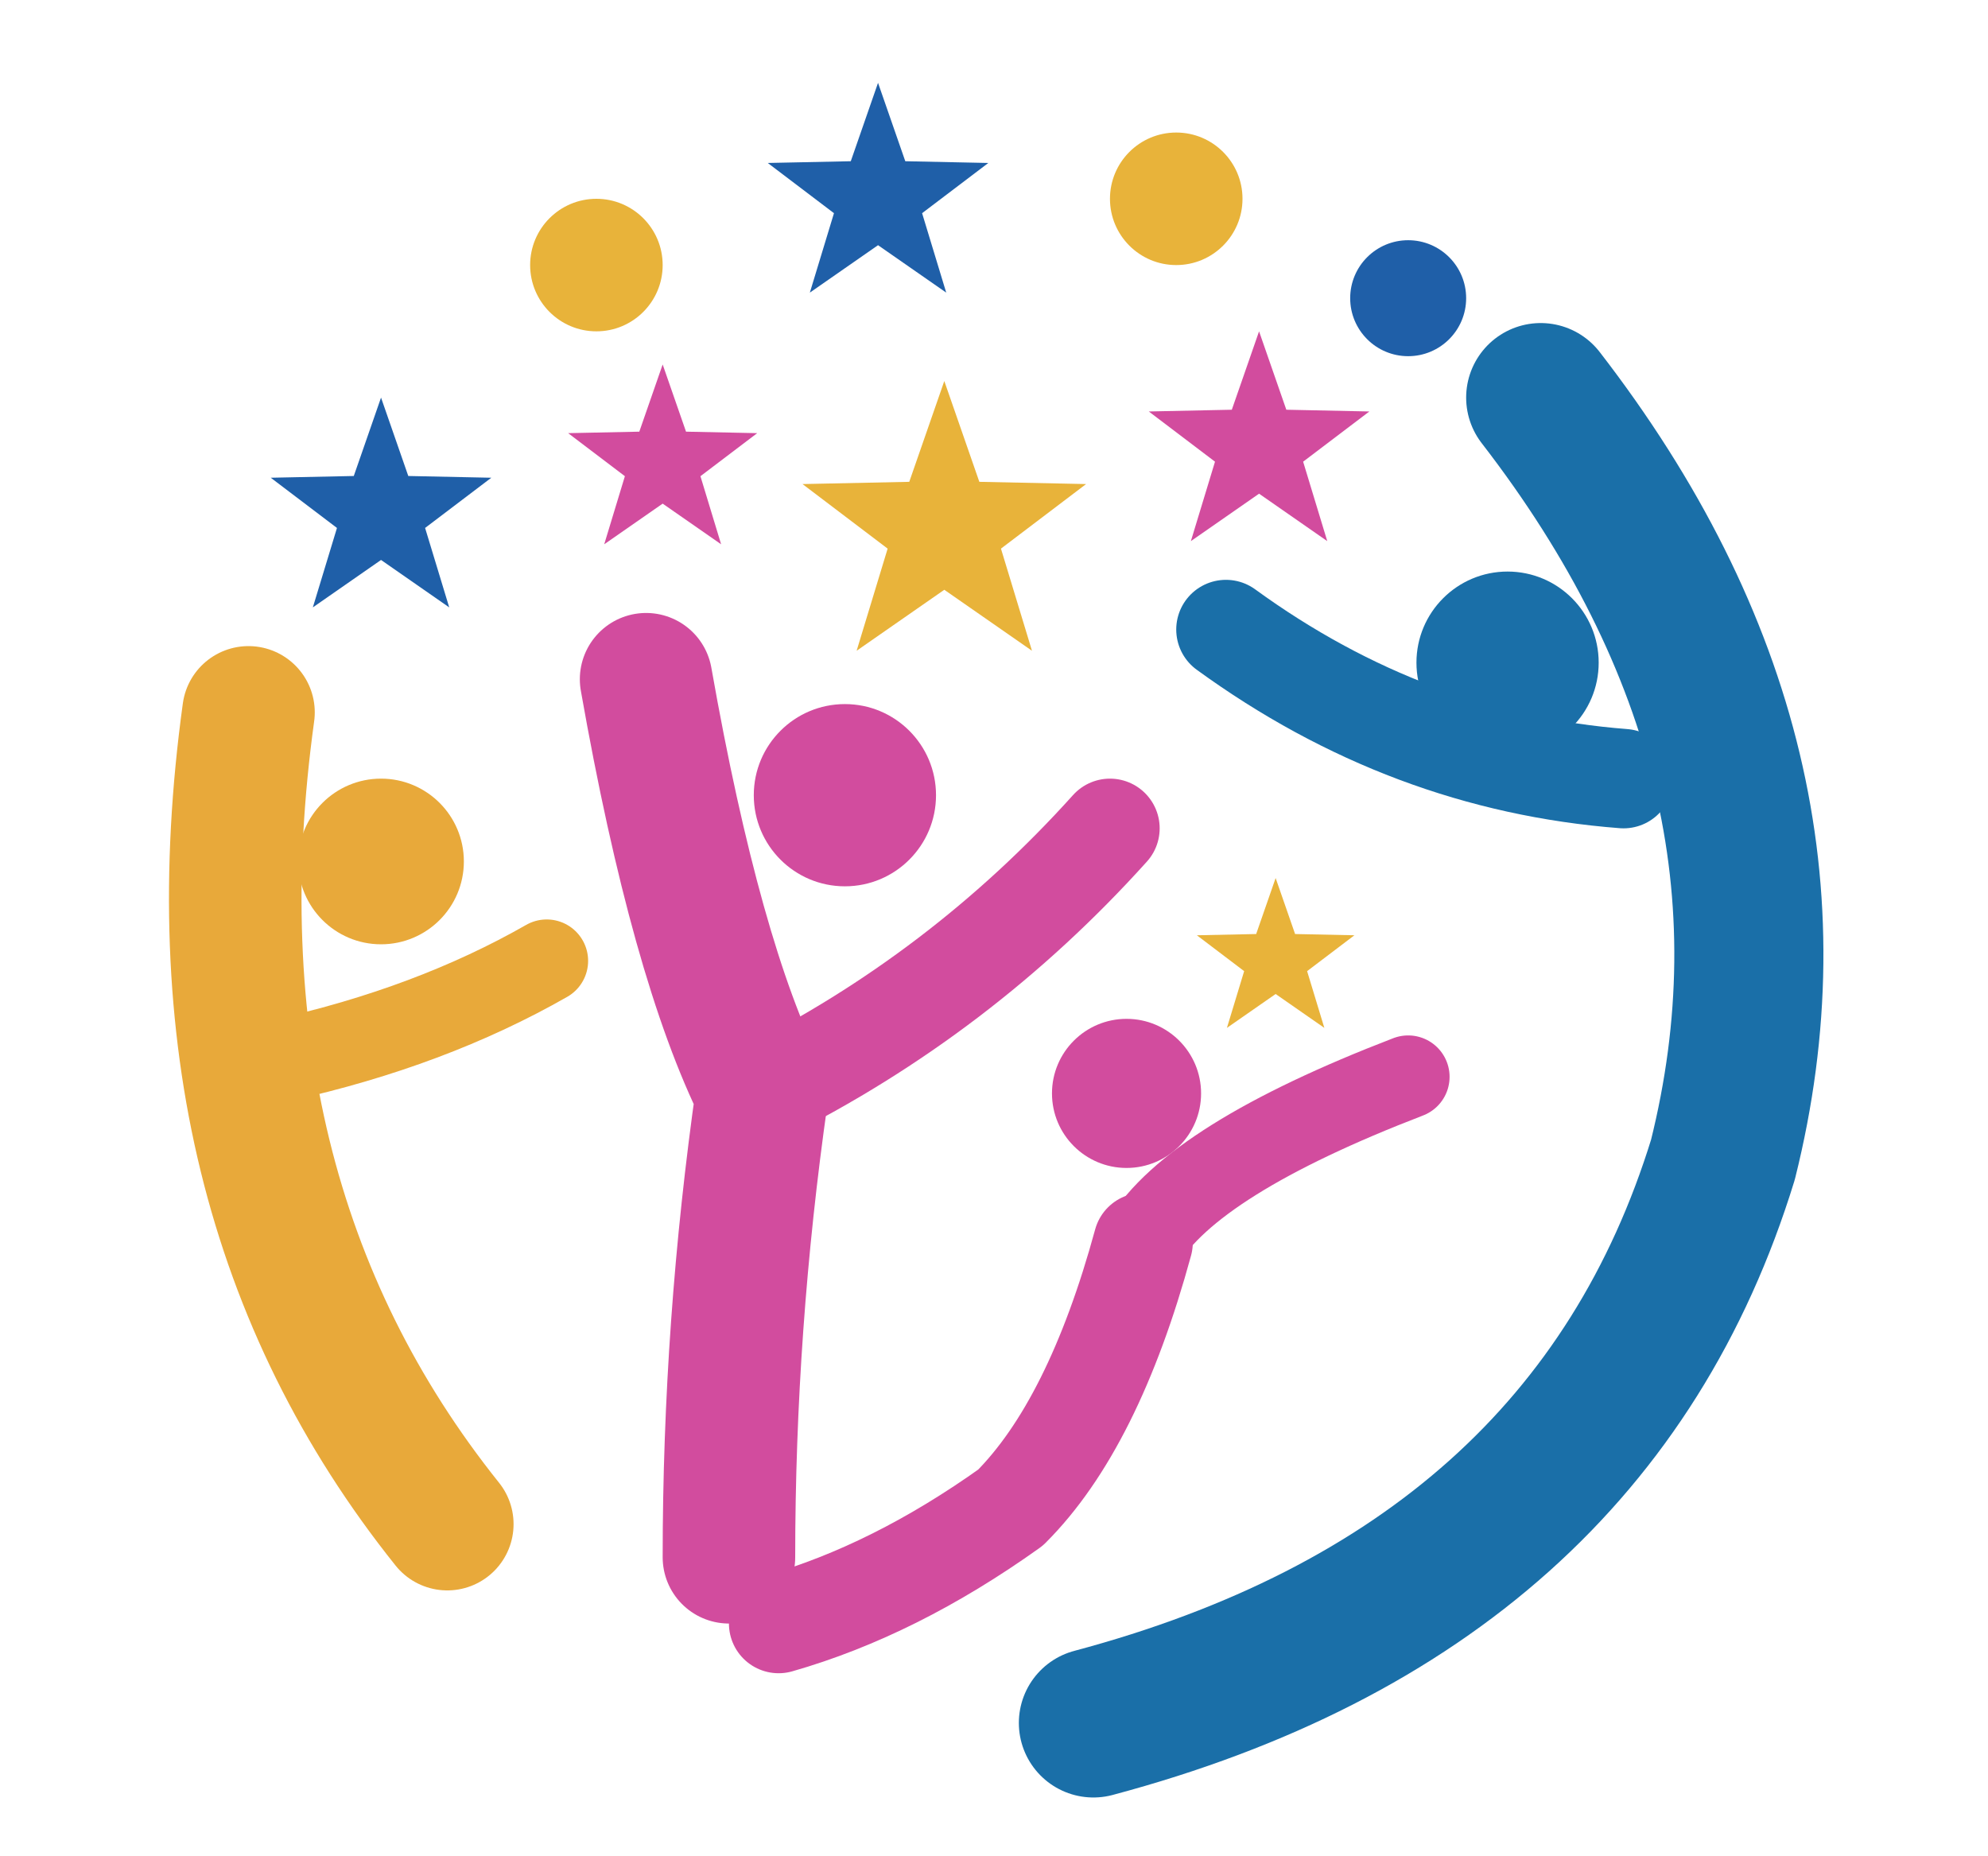
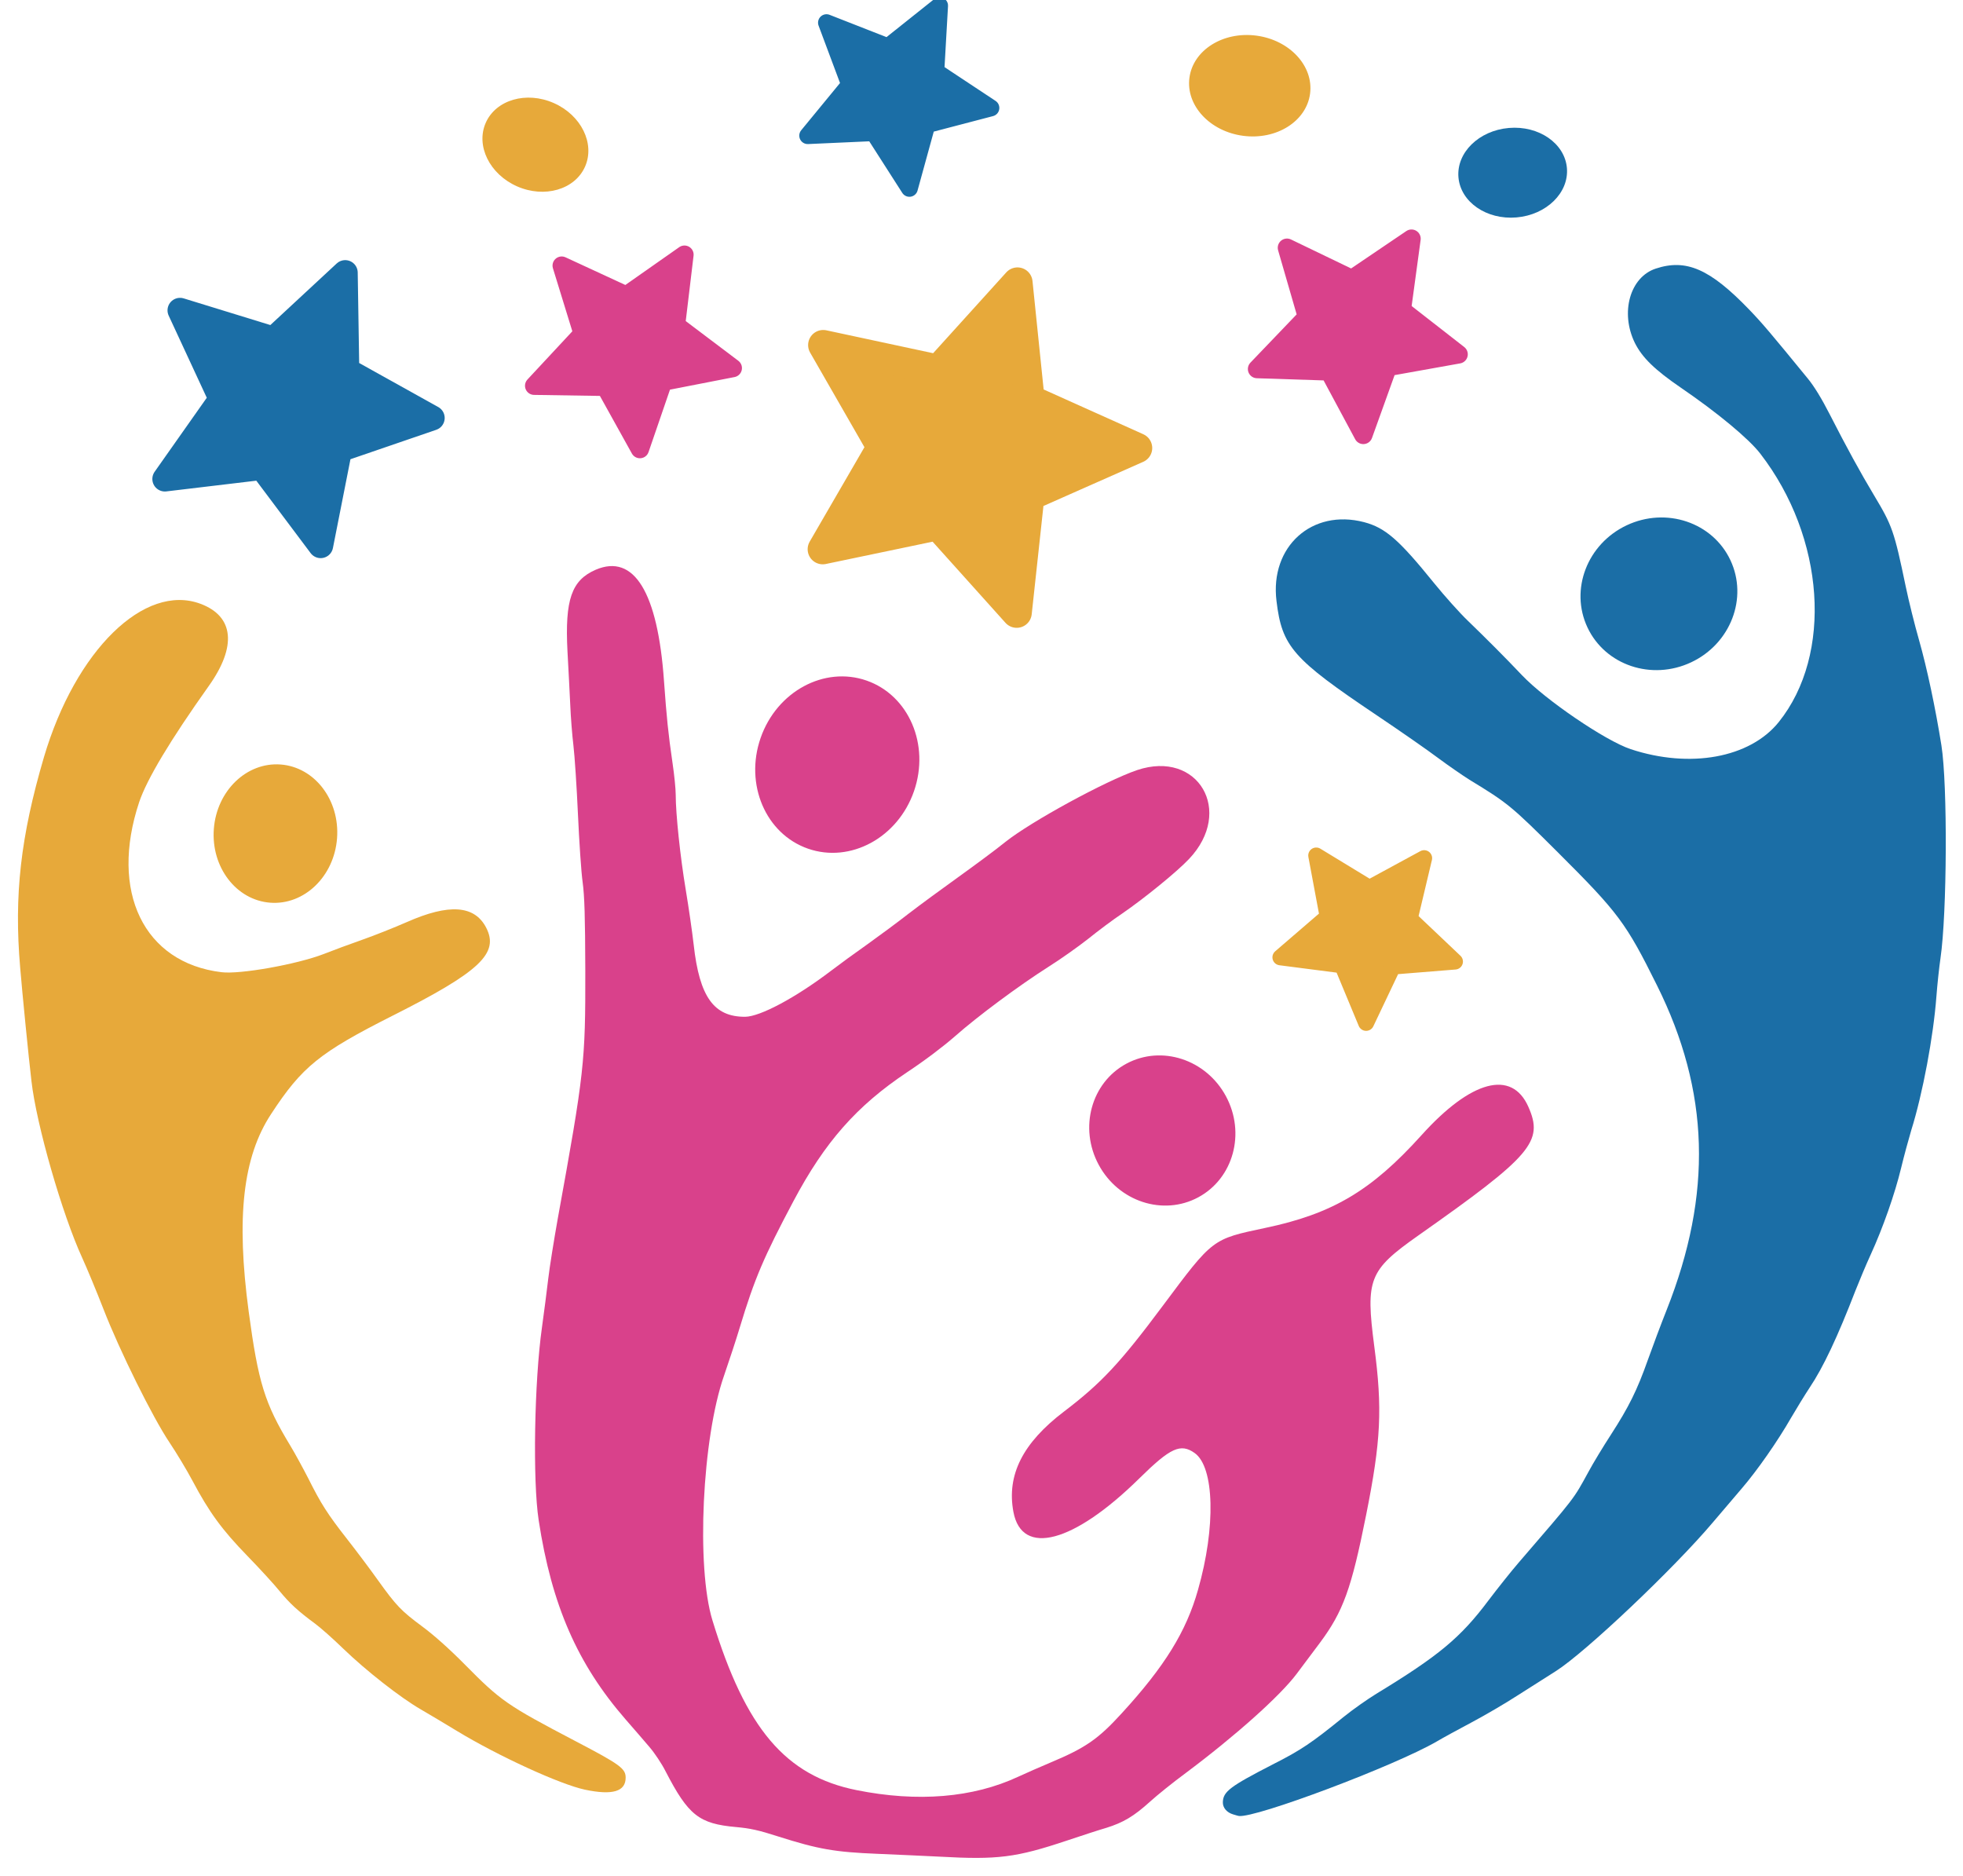
- <svg xmlns="http://www.w3.org/2000/svg" viewBox="0 0 120 112" fill="none" stroke-linecap="round" stroke-linejoin="round">
-   <defs>
-     <path id="s" d="M0,-1 L.235,-.324 L.951,-.309 L.38,.124 L.588,.809 L0,.4 L-.588,.809 L-.38,.124 L-.951,-.309 L-.235,-.324Z" />
-   </defs>
-   <use href="#s" transform="translate(23 31) scale(7)" fill="#1F5FA8" />
-   <use href="#s" transform="translate(40 28) scale(6)" fill="#D24C9E" />
-   <use href="#s" transform="translate(57 32) scale(9)" fill="#E8B33A" />
-   <use href="#s" transform="translate(53 12) scale(7)" fill="#1F5FA8" />
-   <use href="#s" transform="translate(76 27) scale(7)" fill="#D24C9E" />
-   <use href="#s" transform="translate(77 58) scale(5)" fill="#E8B33A" />
-   <circle cx="36" cy="16" r="4" fill="#E8B33A" />
-   <circle cx="71" cy="12" r="4" fill="#E8B33A" />
-   <circle cx="85" cy="18" r="3.5" fill="#1F5FA8" />
-   <circle cx="23" cy="52" r="5" fill="#E8A93A" />
-   <path d="M15 43 Q11 72 27 92" stroke="#E8A93A" stroke-width="8" />
-   <path d="M17 64 Q26 62 33 58" stroke="#E8A93A" stroke-width="5" />
-   <circle cx="51" cy="48" r="5.5" fill="#D24C9E" />
-   <path d="M39 41 Q42 58 46 66 Q44 80 44 94" stroke="#D24C9E" stroke-width="8" />
-   <path d="M46 66 Q58 60 67 50" stroke="#D24C9E" stroke-width="6" />
-   <circle cx="68" cy="66" r="4.5" fill="#D24C9E" />
-   <path d="M69 75 Q72 70 85 65" stroke="#D24C9E" stroke-width="5" />
-   <path d="M69 75 Q66 86 61 91 Q54 96 47 98" stroke="#D24C9E" stroke-width="6" />
-   <circle cx="91" cy="40" r="5.5" fill="#1A6FA8" />
-   <path d="M93 24 Q110 46 104 70 Q96 96 66 104" stroke="#1A6FA8" stroke-width="9" />
-   <path d="M74 38 Q85 46 98 47" stroke="#1A6FA8" stroke-width="6" />
+ <svg xmlns="http://www.w3.org/2000/svg" viewBox="58 98 1255 1199">
+   <path fill="#E7A93A" d="M432.0 1242.1C416.0 1238.7 376.4 1220.5 350.2 1204.6C342.7 1200.0 332.2 1193.8 326.9 1190.7C313.8 1183.1 292.0 1166.0 277.5 1152.0C270.9 1145.6 262.8 1138.4 259.5 1136.0C248.6 1128.0 243.1 1122.9 236.8 1115.2C233.4 1111.0 224.1 1100.8 216.0 1092.5C200.0 1076.0 191.8 1064.9 181.0 1044.5C177.5 1037.9 171.0 1027.1 166.6 1020.5C155.7 1004.4 134.4 961.3 124.2 935.0C119.8 923.7 113.7 909.0 110.6 902.2C97.8 874.4 81.2 816.8 78.1 789.0C76.4 774.9 72.1 731.4 70.9 716.6C66.9 670.3 71.2 632.7 86.1 582.0C106.3 513.7 150.4 470.6 186.2 484.0C207.6 492.0 209.5 511.2 191.5 536.5C166.7 571.4 152.0 596.0 147.0 610.7C127.9 668.0 149.9 713.5 199.6 719.5C211.4 721.0 247.8 714.5 264.9 707.9C270.7 705.6 281.8 701.5 289.5 698.8C297.2 696.1 310.0 691.0 318.0 687.5C345.1 675.5 361.4 676.7 368.8 691.0C377.3 707.4 364.8 719.2 309.0 747.3C262.3 770.9 251.1 779.9 231.3 810.2C213.3 837.6 208.9 876.1 217.0 936.5C223.1 981.8 227.2 995.1 243.5 1022.0C246.6 1027.1 251.8 1036.7 255.2 1043.3C263.1 1059.1 267.3 1065.8 280.0 1082.0C285.8 1089.4 294.6 1101.1 299.5 1108.0C311.4 1124.6 314.5 1127.8 328.0 1137.8C335.3 1143.2 345.1 1151.9 355.0 1161.9C378.2 1185.4 382.1 1188.1 425.8 1211.0C454.5 1226.0 458.0 1228.6 458.0 1234.4C458.0 1243.3 449.6 1245.8 432.0 1242.1Z" />
+   <path fill="#D9418B" d="M658.5 1284.9C649.7 1284.5 631.9 1283.6 619.0 1283.1C591.8 1282.0 581.3 1280.2 555.5 1272.0C543.1 1268.0 537.6 1266.8 528.7 1266.0C504.9 1263.9 498.1 1258.5 483.6 1230.5C481.1 1225.5 476.4 1218.5 473.2 1214.8C470.1 1211.1 463.2 1203.2 457.9 1197.1C427.2 1161.8 410.7 1124.2 402.4 1069.9C398.5 1044.6 399.6 981.1 404.5 946.5C405.8 937.2 407.6 923.2 408.5 915.5C409.4 907.8 412.2 890.5 414.6 877.0C431.6 783.4 432.3 777.0 432.2 718.5C432.1 683.7 431.7 670.9 430.5 662.0C429.6 655.7 428.3 636.1 427.5 618.5C426.7 600.9 425.4 581.1 424.6 574.5C423.8 567.9 422.9 556.4 422.6 549.0C422.2 541.6 421.5 526.0 420.8 514.3C419.1 481.3 423.4 468.9 438.9 462.2C463.3 451.8 478.5 476.5 482.5 533.2C484.2 556.8 485.2 566.8 488.0 586.0C489.1 593.4 490.0 602.4 490.0 606.0C490.0 618.2 492.9 645.8 496.4 666.7C498.3 678.1 500.6 694.0 501.5 702.0C505.2 735.3 514.4 748.1 534.4 748.0C544.0 747.9 566.7 735.8 589.3 718.6C594.4 714.7 604.8 707.1 612.5 701.7C620.2 696.2 632.1 687.4 639.0 682.0C645.9 676.7 660.2 666.2 670.8 658.6C681.4 651.0 694.9 641.0 700.8 636.2C717.3 623.1 764.8 597.2 785.0 590.3C824.0 577.2 847.1 616.6 818.2 647.1C810.6 655.2 789.6 672.3 775.3 682.1C769.6 685.9 760.0 693.1 753.8 698.1C747.6 703.0 736.2 711.1 728.4 716.0C709.4 728.1 683.1 747.6 668.5 760.5C661.2 766.9 649.2 776.0 638.0 783.4C605.8 804.9 585.4 827.9 565.2 866.0C546.3 901.6 540.4 915.4 531.0 946.5C528.7 954.2 524.1 968.1 520.9 977.4C506.9 1017.3 503.0 1099.8 513.5 1133.9C534.7 1203.2 560.3 1233.3 605.7 1242.4C644.6 1250.2 680.1 1247.3 709.0 1233.8C713.7 1231.6 722.9 1227.6 729.5 1224.8C751.9 1215.4 760.0 1209.9 775.3 1193.1C802.6 1163.3 816.4 1141.0 823.9 1114.4C835.4 1074.2 834.4 1035.9 821.8 1026.9C812.8 1020.5 806.3 1023.5 786.5 1043.0C744.5 1084.4 711.3 1093.3 705.9 1064.5C701.5 1040.9 711.9 1020.4 738.2 1000.4C762.0 982.3 774.1 969.4 801.3 932.9C833.6 889.6 832.9 890.2 866.8 883.0C909.8 874.0 934.8 859.2 966.8 823.7C998.5 788.5 1024.5 781.6 1035.1 805.5C1045.0 827.8 1037.4 836.7 964.5 888.0C933.2 910.1 931.0 915.7 936.6 958.6C941.9 998.7 940.9 1019.0 931.4 1066.5C922.0 1113.7 916.7 1128.2 902.0 1148.0C896.8 1154.9 890.2 1163.8 887.1 1167.9C876.5 1182.1 847.7 1207.8 816.0 1231.5C808.0 1237.4 797.8 1245.6 793.3 1249.7C782.9 1259.1 776.2 1263.1 765.3 1266.5C760.4 1267.9 749.2 1271.6 740.2 1274.6C707.6 1285.5 695.9 1287.0 658.5 1284.9Z" />
+   <path fill="#1B6EA6" d="M846.4 1257.9C842.3 1256.7 839.7 1253.6 839.8 1250.1C840.0 1243.3 844.4 1240.0 871.6 1226.0C889.8 1216.8 896.7 1212.1 917.0 1195.6C922.8 1190.9 932.2 1184.3 937.9 1180.8C978.0 1156.4 991.8 1144.9 1009.7 1121.0C1015.3 1113.6 1024.1 1102.5 1029.3 1096.5C1065.5 1054.5 1063.8 1056.7 1073.5 1039.0C1076.6 1033.2 1083.2 1022.4 1088.0 1015.0C1099.3 997.5 1104.6 986.9 1111.5 967.4C1114.6 958.7 1120.0 944.3 1123.5 935.5C1153.0 861.1 1151.0 795.6 1117.4 728.0C1097.5 687.9 1092.7 681.5 1054.0 642.9C1024.2 613.2 1022.0 611.4 997.5 596.5C993.2 593.8 984.2 587.6 977.6 582.7C971.1 577.8 953.3 565.4 938.1 555.2C884.5 519.2 877.6 511.4 874.1 482.2C869.8 447.4 896.8 423.1 930.1 431.8C943.7 435.4 952.3 442.9 974.8 470.7C981.6 479.1 991.3 489.9 996.3 494.7C1008.1 506.1 1020.3 518.3 1031.0 529.6C1046.0 545.4 1084.3 571.5 1100.5 576.9C1138.5 589.5 1176.8 582.5 1195.2 559.6C1229.9 516.4 1224.8 441.6 1183.4 388.0C1176.1 378.5 1156.0 361.8 1132.7 345.9C1115.9 334.4 1107.9 326.6 1103.2 317.2C1093.7 297.8 1100.1 275.1 1116.6 269.7C1136.0 263.3 1151.2 269.9 1176.1 295.7C1184.5 304.4 1190.0 310.9 1213.7 339.9C1217.7 344.7 1222.7 352.9 1227.6 362.5C1238.9 384.6 1247.3 399.9 1256.1 414.6C1267.8 434.1 1269.0 437.5 1276.4 473.0C1278.3 482.1 1282.1 497.5 1284.9 507.2C1290.0 525.1 1295.4 550.7 1299.2 574.5C1303.2 599.7 1302.8 682.0 1298.6 710.6C1297.8 716.1 1296.6 727.0 1296.0 735.0C1294.1 760.4 1287.3 797.0 1279.9 820.6C1278.3 826.0 1275.3 836.9 1273.4 844.8C1269.5 861.0 1261.8 883.0 1254.0 900.0C1251.1 906.3 1246.8 916.6 1244.3 922.9C1232.8 952.7 1223.6 972.2 1215.0 985.0C1211.9 989.7 1206.5 998.5 1203.0 1004.5C1194.7 1019.0 1181.5 1038.0 1171.5 1049.6C1167.1 1054.8 1158.8 1064.5 1153.1 1071.2C1128.2 1100.7 1071.5 1154.4 1052.7 1166.3C1047.4 1169.7 1036.4 1176.7 1028.3 1181.8C1020.3 1187.0 1006.9 1194.8 998.6 1199.2C990.3 1203.6 980.4 1209.0 976.7 1211.2C949.9 1226.8 860.6 1260.4 850.0 1258.9C849.7 1258.9 848.1 1258.4 846.4 1257.9Z" />
+   <polygon fill="#E7A93A" stroke="#E7A93A" stroke-width="19.3" stroke-linejoin="round" points="785.0,384.4 716.1,414.9 708.0,489.7 657.7,433.7 584.0,449.1 621.8,383.9 584.3,318.6 658.0,334.4 708.5,278.6 716.2,353.5" />
+   <polygon fill="#E7A93A" stroke="#E7A93A" stroke-width="10.2" stroke-linejoin="round" points="988.2,712.7 948.5,715.9 931.4,751.9 916.1,715.1 876.6,710.0 906.8,684.0 899.5,644.9 933.5,665.6 968.5,646.6 959.3,685.3" />
+   <polygon fill="#D9418B" stroke="#D9418B" stroke-width="11.8" stroke-linejoin="round" points="990.5,324.5 945.2,332.6 929.6,376.0 907.8,335.4 861.7,333.9 893.6,300.6 880.8,256.4 922.3,276.4 960.4,250.6 954.2,296.2" />
+   <polygon fill="#D9418B" stroke="#D9418B" stroke-width="11.7" stroke-linejoin="round" points="526.5,333.3 481.9,342.0 467.1,385.1 445.0,345.3 399.5,344.6 430.5,311.3 417.1,267.8 458.4,286.9 495.6,260.8 490.2,305.9" />
+   <polygon fill="#1B6EA6" stroke="#1B6EA6" stroke-width="10.8" stroke-linejoin="round" points="691.5,167.0 650.6,177.7 639.4,218.4 616.6,182.8 574.4,184.7 601.2,152.1 586.4,112.5 625.7,127.9 658.7,101.6 656.3,143.7" />
+   <polygon fill="#1B6EA6" stroke="#1B6EA6" stroke-width="16.0" stroke-linejoin="round" points="334.3,365.2 275.1,385.5 263.0,446.8 225.5,396.8 163.4,404.2 199.4,353.1 173.1,296.4 232.9,314.8 278.7,272.3 279.7,334.8" />
+   <ellipse fill="#E7A93A" cx="857.0" cy="152.8" rx="32.3" ry="38.9" transform="rotate(97.5 857.0 152.8)" />
+   <ellipse fill="#E7A93A" cx="400.3" cy="190.5" rx="29.1" ry="34.7" transform="rotate(113.8 400.3 190.5)" />
+   <ellipse fill="#E7A93A" cx="234.1" cy="630.9" rx="39.5" ry="44.3" transform="rotate(4.3 234.1 630.9)" />
+   <ellipse fill="#D9418B" cx="593.3" cy="586.8" rx="51.9" ry="56.9" transform="rotate(19.2 593.3 586.8)" />
+   <ellipse fill="#D9418B" cx="801.1" cy="820.7" rx="46.2" ry="48.5" transform="rotate(151.7 801.1 820.7)" />
+   <ellipse fill="#1B6EA6" cx="1025.1" cy="208.4" rx="28.7" ry="34.8" transform="rotate(85.1 1025.1 208.4)" />
+   <ellipse fill="#1B6EA6" cx="1118.6" cy="477.6" rx="48.4" ry="50.5" transform="rotate(64.8 1118.6 477.6)" />
</svg>
